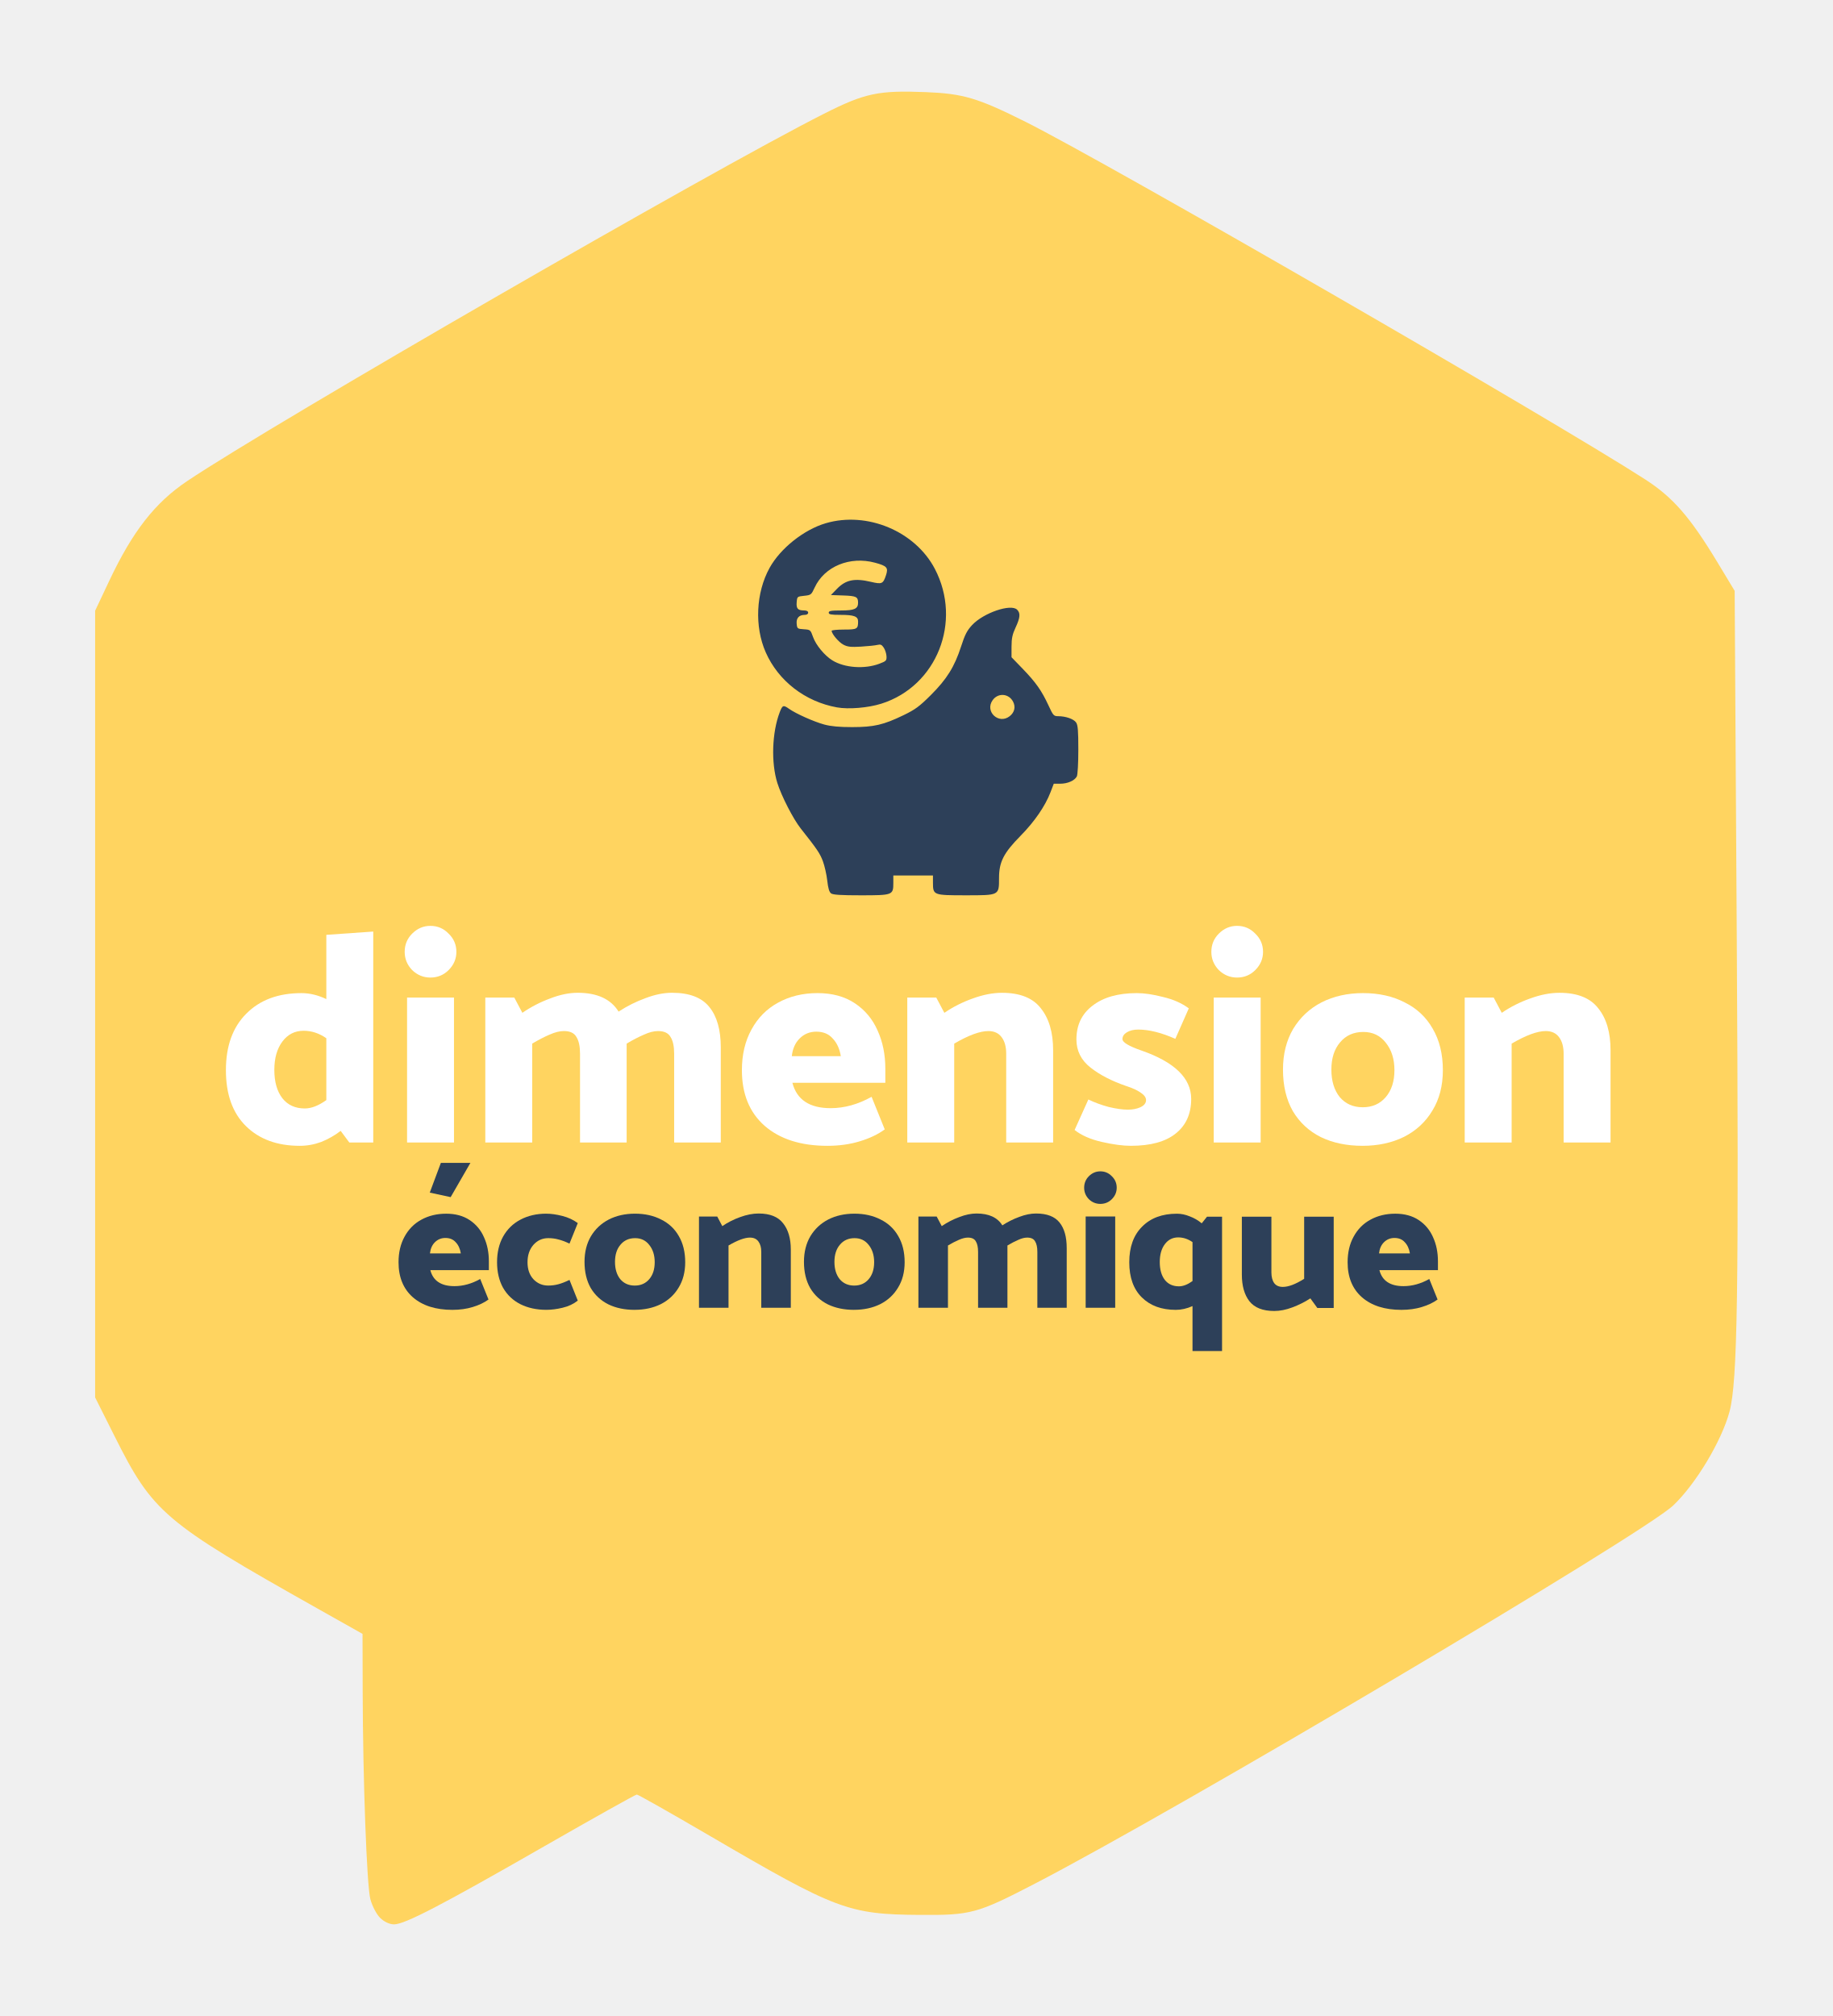
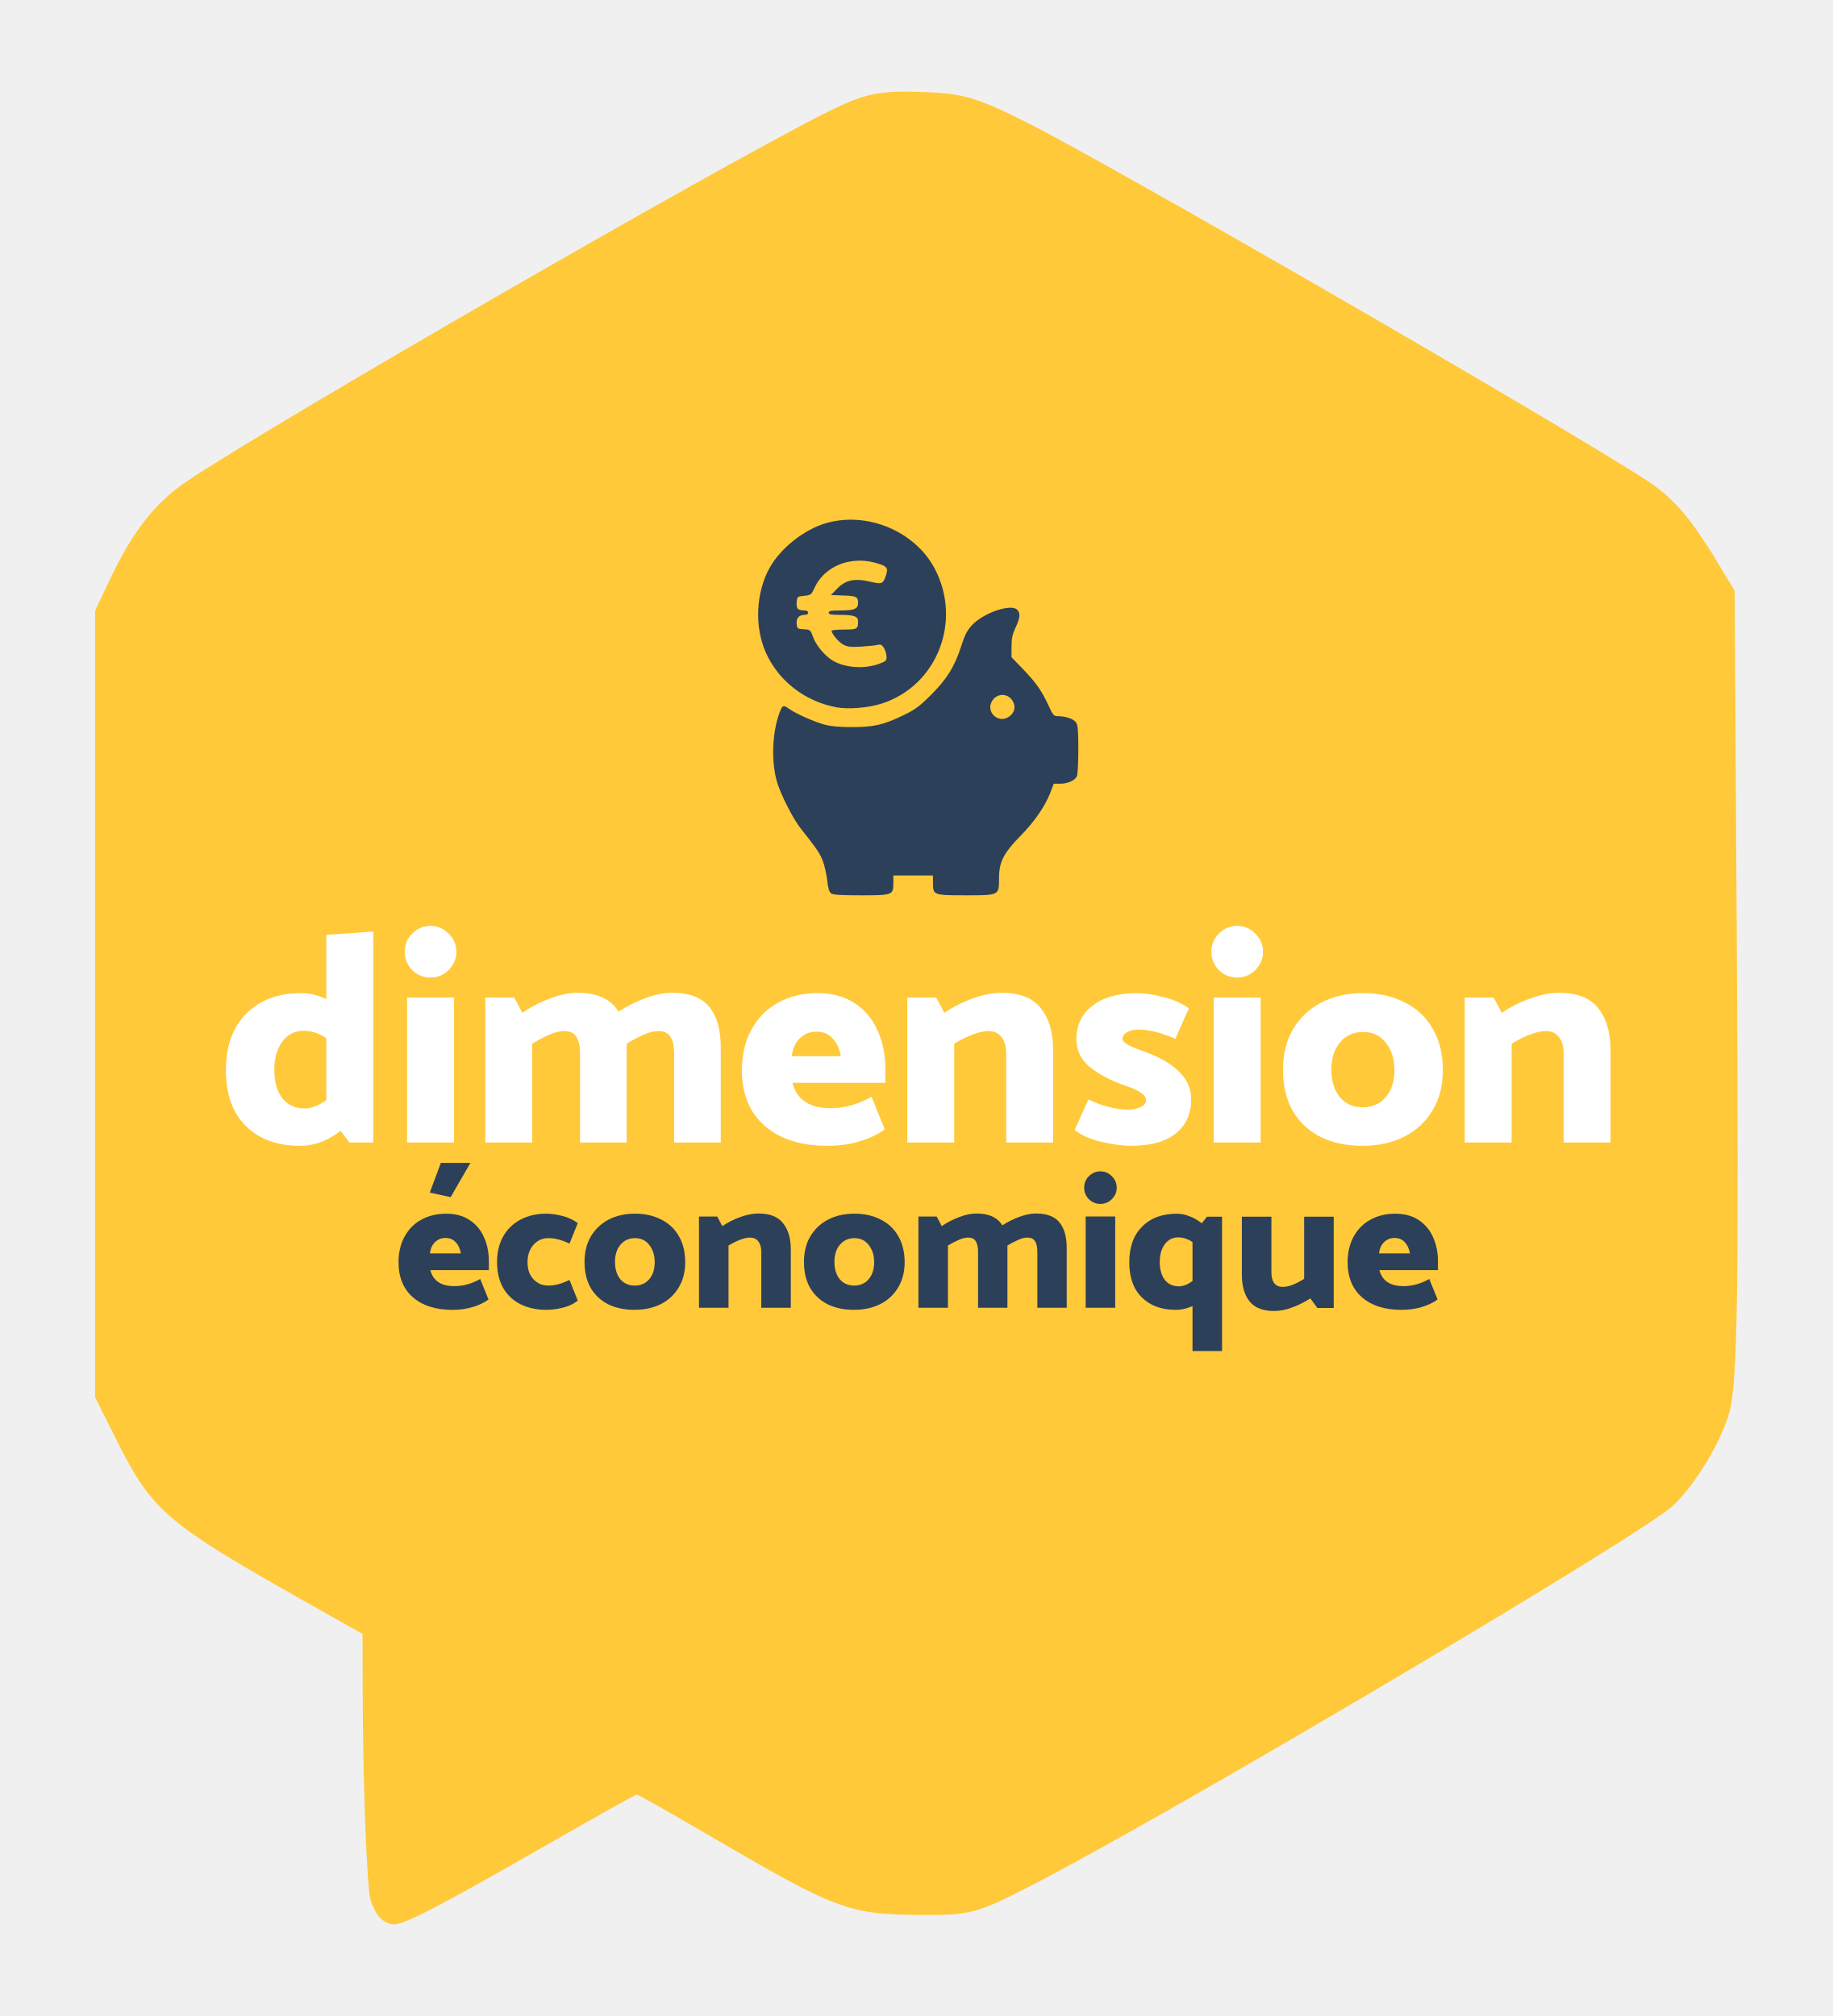
<svg xmlns="http://www.w3.org/2000/svg" width="200" height="220" viewBox="0 0 200 220" id="svg4328" version="1.1">
  <defs id="defs4330" />
  <g id="layer1" transform="translate(0,-832.3622)">
-     <g id="g4190">
-       <path id="path4311-0-7-8" d="m 41.473,1041.647 c -0.393,-0.393 -0.871,-1.317 -1.062,-2.054 -0.387,-1.491 -0.809,-12.962 -0.834,-22.642 l -0.016,-6.288 -4.887,-2.752 C 17.853,998.442 16.698,997.459 12.473,989.032 l -2.093,-4.175 0,-42.922 0,-42.922 1.518,-3.218 c 2.573,-5.455 5.006,-8.573 8.54,-10.943 9.379,-6.292 57.233,-33.895 69.49,-40.083 4.454,-2.249 5.921,-2.559 11.113,-2.353 4.072,0.162 5.673,0.639 10.871,3.241 8.957,4.484 57.415,32.447 67.582,38.999 3.075,1.982 4.929,4.11 7.962,9.138 l 1.837,3.045 0.227,37.56 c 0.236,39.047 0.089,48.724 -0.788,52.009 -0.852,3.189 -3.684,7.909 -6.146,10.242 -3.306,3.134 -54.093,33.219 -69.787,41.339 -6.181,3.199 -6.871,3.383 -12.466,3.341 -7.737,-0.059 -9.077,-0.563 -22.802,-8.584 -4.283,-2.503 -7.901,-4.55 -8.04,-4.55 -0.139,0 -4.678,2.538 -10.087,5.64 -11.241,6.448 -15.237,8.525 -16.399,8.525 -0.495,0 -1.098,-0.281 -1.531,-0.715 z" style="fill:#ffd460;fill-opacity:1" />
-       <g id="text5078-6-4-3-7-1" style="font-style:normal;font-weight:normal;font-size:33.827px;line-height:100%;font-family:sans-serif;letter-spacing:0px;word-spacing:0px;display:inline;fill:#2d4059;fill-opacity:1;stroke:none;stroke-width:1px;stroke-linecap:butt;stroke-linejoin:miter;stroke-opacity:1">
-         <path id="path4151" style="font-style:normal;font-variant:normal;font-weight:800;font-stretch:normal;font-size:20.537px;line-height:100%;font-family:Mosk;-inkscape-font-specification:'Mosk Ultra-Bold';fill:#2d4059;fill-opacity:1" d="m 48.685,964.808 q 1.52,0 2.567,0.698 1.047,0.698 1.561,1.869 0.534,1.171 0.534,2.629 l 0,0.965 -6.387,0 q 0.452,1.746 2.629,1.746 1.417,0 2.814,-0.78 l 0.904,2.239 q -0.698,0.513 -1.725,0.821 -1.006,0.308 -2.218,0.308 -2.731,0 -4.313,-1.376 -1.561,-1.376 -1.561,-3.82 0,-1.602 0.657,-2.793 0.657,-1.212 1.828,-1.848 1.191,-0.657 2.711,-0.657 z m -0.082,2.649 q -0.678,0 -1.15,0.472 -0.452,0.452 -0.534,1.212 l 3.368,0 q -0.123,-0.76 -0.554,-1.212 -0.411,-0.472 -1.13,-0.472 z m 2.731,-8.194 -2.156,3.738 -2.28,-0.493 1.212,-3.245 3.224,0 z" />
-         <path id="path4153" style="font-style:normal;font-variant:normal;font-weight:800;font-stretch:normal;font-size:20.537px;line-height:100%;font-family:Mosk;-inkscape-font-specification:'Mosk Ultra-Bold';fill:#2d4059;fill-opacity:1" d="m 59.619,964.808 q 0.78,0 1.746,0.246 0.965,0.246 1.684,0.78 l -0.904,2.239 q -0.698,-0.329 -1.212,-0.452 -0.513,-0.144 -1.109,-0.144 -0.965,0 -1.622,0.739 -0.637,0.739 -0.637,1.889 0,1.15 0.637,1.848 0.657,0.698 1.622,0.698 0.575,0 1.109,-0.144 0.534,-0.144 1.212,-0.472 l 0.904,2.259 q -0.698,0.554 -1.663,0.78 -0.945,0.226 -1.766,0.226 -1.602,0 -2.834,-0.616 -1.212,-0.616 -1.889,-1.787 -0.657,-1.191 -0.657,-2.793 0,-1.602 0.657,-2.793 0.678,-1.212 1.889,-1.848 1.232,-0.657 2.834,-0.657 z" />
-         <path id="path4155" style="font-style:normal;font-variant:normal;font-weight:800;font-stretch:normal;font-size:20.537px;line-height:100%;font-family:Mosk;-inkscape-font-specification:'Mosk Ultra-Bold';fill:#2d4059;fill-opacity:1" d="m 69.248,975.302 q -1.622,0 -2.855,-0.596 -1.232,-0.616 -1.93,-1.787 -0.678,-1.191 -0.678,-2.855 0,-1.602 0.698,-2.793 0.719,-1.191 1.951,-1.828 1.253,-0.637 2.855,-0.637 1.622,0 2.855,0.637 1.253,0.616 1.93,1.807 0.698,1.191 0.698,2.855 0,1.602 -0.719,2.772 -0.698,1.171 -1.951,1.807 -1.253,0.616 -2.855,0.616 z m 2.197,-5.196 q 0,-1.15 -0.596,-1.889 -0.575,-0.739 -1.54,-0.739 -1.006,0 -1.602,0.719 -0.596,0.698 -0.596,1.869 0,1.171 0.575,1.889 0.596,0.698 1.581,0.698 0.986,0 1.581,-0.698 0.596,-0.698 0.596,-1.848 z" />
-         <path id="path4157" style="font-style:normal;font-variant:normal;font-weight:800;font-stretch:normal;font-size:20.537px;line-height:100%;font-family:Mosk;-inkscape-font-specification:'Mosk Ultra-Bold';fill:#2d4059;fill-opacity:1" d="m 81.84,967.416 q -0.863,0 -2.341,0.863 l 0,6.798 -3.224,0 0,-9.96 1.992,0 0.554,1.047 q 0.904,-0.616 1.951,-0.986 1.068,-0.39 2.013,-0.39 1.848,0 2.67,1.068 0.842,1.047 0.842,2.875 l 0,6.346 -3.224,0 0,-6.099 q 0,-0.719 -0.308,-1.13 -0.308,-0.431 -0.924,-0.431 z" />
-         <path id="path4159" style="font-style:normal;font-variant:normal;font-weight:800;font-stretch:normal;font-size:20.537px;line-height:100%;font-family:Mosk;-inkscape-font-specification:'Mosk Ultra-Bold';fill:#2d4059;fill-opacity:1" d="m 93.194,975.302 q -1.622,0 -2.855,-0.596 -1.232,-0.616 -1.93,-1.787 -0.678,-1.191 -0.678,-2.855 0,-1.602 0.698,-2.793 0.719,-1.191 1.951,-1.828 1.253,-0.637 2.855,-0.637 1.622,0 2.855,0.637 1.253,0.616 1.93,1.807 0.698,1.191 0.698,2.855 0,1.602 -0.719,2.772 -0.698,1.171 -1.951,1.807 -1.253,0.616 -2.855,0.616 z m 2.197,-5.196 q 0,-1.15 -0.596,-1.889 -0.575,-0.739 -1.54,-0.739 -1.006,0 -1.602,0.719 -0.596,0.698 -0.596,1.869 0,1.171 0.575,1.889 0.596,0.698 1.581,0.698 0.986,0 1.581,-0.698 0.596,-0.698 0.596,-1.848 z" />
-         <path id="path4161" style="font-style:normal;font-variant:normal;font-weight:800;font-stretch:normal;font-size:20.537px;line-height:100%;font-family:Mosk;-inkscape-font-specification:'Mosk Ultra-Bold';fill:#2d4059;fill-opacity:1" d="m 116.404,968.546 0,6.531 -3.204,0 0,-6.099 q 0,-0.76 -0.246,-1.15 -0.226,-0.411 -0.863,-0.411 -0.431,0 -0.965,0.246 -0.534,0.226 -1.191,0.616 l 0,0.267 0,6.531 -3.204,0 0,-6.099 q 0,-0.76 -0.246,-1.15 -0.226,-0.411 -0.863,-0.411 -0.431,0 -0.986,0.246 -0.534,0.226 -1.191,0.616 l 0,6.798 -3.224,0 0,-9.96 1.992,0 0.554,1.047 q 0.904,-0.616 1.91,-0.986 1.006,-0.39 1.889,-0.39 2.013,0 2.814,1.294 0.883,-0.575 1.848,-0.924 0.965,-0.37 1.828,-0.37 1.787,0 2.567,0.986 0.78,0.965 0.78,2.772 z" />
-         <path id="path4163" style="font-style:normal;font-variant:normal;font-weight:800;font-stretch:normal;font-size:20.537px;line-height:100%;font-family:Mosk;-inkscape-font-specification:'Mosk Ultra-Bold';fill:#2d4059;fill-opacity:1" d="m 121.86,961.974 q 0,0.719 -0.534,1.253 -0.513,0.513 -1.253,0.513 -0.719,0 -1.253,-0.513 -0.513,-0.534 -0.513,-1.253 0,-0.739 0.513,-1.253 0.534,-0.534 1.253,-0.534 0.739,0 1.253,0.534 0.534,0.513 0.534,1.253 z m -0.164,3.142 0,9.96 -3.224,0 0,-9.96 3.224,0 z" />
-         <path id="path4165" style="font-style:normal;font-variant:normal;font-weight:800;font-stretch:normal;font-size:20.537px;line-height:100%;font-family:Mosk;-inkscape-font-specification:'Mosk Ultra-Bold';fill:#2d4059;fill-opacity:1" d="m 133.355,979.8 -3.224,0 0,-4.908 q -0.924,0.411 -1.828,0.411 -2.321,0 -3.697,-1.355 -1.376,-1.355 -1.376,-3.84 0,-2.485 1.397,-3.881 1.397,-1.417 3.799,-1.417 0.698,0 1.397,0.288 0.719,0.267 1.314,0.76 l 0.575,-0.719 1.643,0 0,14.663 z m -3.224,-7.64 0,-4.251 q -0.739,-0.513 -1.561,-0.513 -0.904,0 -1.458,0.739 -0.554,0.739 -0.554,1.951 0,1.232 0.554,1.951 0.554,0.698 1.54,0.698 0.678,0 1.479,-0.575 z" />
-         <path id="path4167" style="font-style:normal;font-variant:normal;font-weight:800;font-stretch:normal;font-size:20.537px;line-height:100%;font-family:Mosk;-inkscape-font-specification:'Mosk Ultra-Bold';fill:#2d4059;fill-opacity:1" d="m 139.994,972.797 q 0.924,0 2.321,-0.883 l 0,-6.777 3.224,0 0,9.96 -1.787,0 -0.76,-1.047 q -0.924,0.596 -1.972,0.986 -1.027,0.39 -1.972,0.39 -1.869,0 -2.711,-1.068 -0.821,-1.068 -0.821,-2.896 l 0,-6.325 3.224,0 0,6.079 q 0,0.739 0.308,1.171 0.308,0.411 0.945,0.411 z" />
-         <path id="path4169" style="font-style:normal;font-variant:normal;font-weight:800;font-stretch:normal;font-size:20.537px;line-height:100%;font-family:Mosk;-inkscape-font-specification:'Mosk Ultra-Bold';fill:#2d4059;fill-opacity:1" d="m 152.252,964.808 q 1.52,0 2.567,0.698 1.047,0.698 1.561,1.869 0.534,1.171 0.534,2.629 l 0,0.965 -6.387,0 q 0.452,1.746 2.629,1.746 1.417,0 2.814,-0.78 l 0.904,2.239 q -0.698,0.513 -1.725,0.821 -1.006,0.308 -2.218,0.308 -2.731,0 -4.313,-1.376 -1.561,-1.376 -1.561,-3.82 0,-1.602 0.657,-2.793 0.657,-1.212 1.828,-1.848 1.191,-0.657 2.711,-0.657 z m -0.082,2.649 q -0.678,0 -1.15,0.472 -0.452,0.452 -0.534,1.212 l 3.368,0 q -0.123,-0.76 -0.554,-1.212 -0.411,-0.472 -1.13,-0.472 z" />
-       </g>
-       <g id="text5078-6-9-2-7-7-2-4" style="font-style:normal;font-weight:normal;font-size:53.715px;line-height:100%;font-family:sans-serif;letter-spacing:0px;word-spacing:0px;display:inline;fill:#ffffff;fill-opacity:1;stroke:none;stroke-width:1px;stroke-linecap:butt;stroke-linejoin:miter;stroke-opacity:1">
-         <path id="path4172" style="font-style:normal;font-variant:normal;font-weight:800;font-stretch:normal;font-size:32.611px;line-height:100%;font-family:Mosk;-inkscape-font-specification:'Mosk Ultra-Bold';fill:#ffffff;fill-opacity:1" d="m 40.73,957.043 -2.609,0 -0.946,-1.272 q -0.978,0.75 -2.12,1.207 -1.141,0.424 -2.348,0.424 -3.685,0 -5.87,-2.152 -2.185,-2.152 -2.185,-6.098 0,-3.946 2.218,-6.164 2.218,-2.25 6.033,-2.25 1.337,0 2.707,0.652 l 0,-7.011 5.12,-0.359 0,23.024 z m -7.468,-3.718 q 1.076,0 2.348,-0.913 l 0,-6.751 q -1.174,-0.815 -2.478,-0.815 -1.435,0 -2.315,1.174 -0.881,1.174 -0.881,3.098 0,1.957 0.881,3.098 0.881,1.109 2.446,1.109 z" />
-         <path id="path4174" style="font-style:normal;font-variant:normal;font-weight:800;font-stretch:normal;font-size:32.611px;line-height:100%;font-family:Mosk;-inkscape-font-specification:'Mosk Ultra-Bold';fill:#ffffff;fill-opacity:1" d="m 49.802,936.236 q 0,1.141 -0.848,1.989 -0.815,0.815 -1.989,0.815 -1.141,0 -1.989,-0.815 -0.815,-0.848 -0.815,-1.989 0,-1.174 0.815,-1.989 0.848,-0.848 1.989,-0.848 1.174,0 1.989,0.848 0.848,0.815 0.848,1.989 z m -0.261,4.99 0,15.817 -5.12,0 0,-15.817 5.12,0 z" />
-         <path id="path4176" style="font-style:normal;font-variant:normal;font-weight:800;font-stretch:normal;font-size:32.611px;line-height:100%;font-family:Mosk;-inkscape-font-specification:'Mosk Ultra-Bold';fill:#ffffff;fill-opacity:1" d="m 78.654,946.672 0,10.37 -5.087,0 0,-9.686 q 0,-1.207 -0.391,-1.826 -0.359,-0.652 -1.37,-0.652 -0.685,0 -1.533,0.391 -0.848,0.359 -1.891,0.978 l 0,0.424 0,10.37 -5.087,0 0,-9.686 q 0,-1.207 -0.391,-1.826 -0.359,-0.652 -1.37,-0.652 -0.685,0 -1.565,0.391 -0.848,0.359 -1.891,0.978 l 0,10.794 -5.12,0 0,-15.817 3.163,0 0.881,1.663 q 1.435,-0.978 3.033,-1.565 1.598,-0.62 3,-0.62 3.196,0 4.468,2.055 1.402,-0.913 2.935,-1.468 1.533,-0.587 2.902,-0.587 2.837,0 4.076,1.565 1.239,1.533 1.239,4.403 z" />
-         <path id="path4178" style="font-style:normal;font-variant:normal;font-weight:800;font-stretch:normal;font-size:32.611px;line-height:100%;font-family:Mosk;-inkscape-font-specification:'Mosk Ultra-Bold';fill:#ffffff;fill-opacity:1" d="m 89.209,940.737 q 2.413,0 4.076,1.109 1.663,1.109 2.478,2.968 0.848,1.859 0.848,4.174 l 0,1.533 -10.142,0 q 0.717,2.772 4.174,2.772 2.25,0 4.468,-1.239 l 1.435,3.555 q -1.109,0.815 -2.739,1.304 -1.598,0.489 -3.522,0.489 -4.337,0 -6.848,-2.185 -2.478,-2.185 -2.478,-6.066 0,-2.544 1.044,-4.435 1.044,-1.924 2.902,-2.935 1.891,-1.044 4.305,-1.044 z m -0.13,4.207 q -1.076,0 -1.826,0.75 -0.717,0.717 -0.848,1.924 l 5.348,0 q -0.196,-1.207 -0.881,-1.924 -0.652,-0.75 -1.794,-0.75 z" />
-         <path id="path4180" style="font-style:normal;font-variant:normal;font-weight:800;font-stretch:normal;font-size:32.611px;line-height:100%;font-family:Mosk;-inkscape-font-specification:'Mosk Ultra-Bold';fill:#ffffff;fill-opacity:1" d="m 107.845,944.879 q -1.37,0 -3.718,1.37 l 0,10.794 -5.12,0 0,-15.817 3.163,0 0.881,1.663 q 1.435,-0.978 3.098,-1.565 1.696,-0.62 3.196,-0.62 2.935,0 4.239,1.696 1.337,1.663 1.337,4.566 l 0,10.077 -5.12,0 0,-9.686 q 0,-1.141 -0.489,-1.794 -0.489,-0.685 -1.468,-0.685 z" />
-         <path id="path4182" style="font-style:normal;font-variant:normal;font-weight:800;font-stretch:normal;font-size:32.611px;line-height:100%;font-family:Mosk;-inkscape-font-specification:'Mosk Ultra-Bold';fill:#ffffff;fill-opacity:1" d="m 123.397,957.401 q -1.304,0 -3.163,-0.424 -1.859,-0.424 -2.968,-1.304 l 1.5,-3.326 q 1.011,0.489 2.218,0.815 1.239,0.294 2.087,0.294 0.783,0 1.37,-0.261 0.62,-0.294 0.62,-0.783 0,-0.424 -0.587,-0.815 -0.554,-0.391 -1.565,-0.717 -2.381,-0.815 -3.913,-2.022 -1.533,-1.207 -1.533,-3.065 0,-2.348 1.761,-3.685 1.761,-1.37 4.827,-1.37 1.239,0 2.87,0.424 1.663,0.391 2.805,1.239 l -1.468,3.326 q -2.283,-1.011 -4.044,-1.011 -0.75,0 -1.239,0.293 -0.489,0.293 -0.489,0.75 0,0.522 2.055,1.239 5.446,1.891 5.446,5.283 0,2.446 -1.696,3.783 -1.663,1.337 -4.892,1.337 z" />
-         <path id="path4184" style="font-style:normal;font-variant:normal;font-weight:800;font-stretch:normal;font-size:32.611px;line-height:100%;font-family:Mosk;-inkscape-font-specification:'Mosk Ultra-Bold';fill:#ffffff;fill-opacity:1" d="m 137.828,936.236 q 0,1.141 -0.848,1.989 -0.815,0.815 -1.989,0.815 -1.141,0 -1.989,-0.815 -0.815,-0.848 -0.815,-1.989 0,-1.174 0.815,-1.989 0.848,-0.848 1.989,-0.848 1.174,0 1.989,0.848 0.848,0.815 0.848,1.989 z m -0.261,4.99 0,15.817 -5.12,0 0,-15.817 5.12,0 z" />
-         <path id="path4186" style="font-style:normal;font-variant:normal;font-weight:800;font-stretch:normal;font-size:32.611px;line-height:100%;font-family:Mosk;-inkscape-font-specification:'Mosk Ultra-Bold';fill:#ffffff;fill-opacity:1" d="m 148.678,957.401 q -2.576,0 -4.533,-0.946 -1.957,-0.978 -3.065,-2.837 -1.076,-1.891 -1.076,-4.533 0,-2.544 1.109,-4.435 1.141,-1.891 3.098,-2.902 1.989,-1.011 4.533,-1.011 2.576,0 4.533,1.011 1.989,0.978 3.065,2.87 1.109,1.891 1.109,4.533 0,2.544 -1.141,4.403 -1.109,1.859 -3.098,2.87 -1.989,0.978 -4.533,0.978 z m 3.489,-8.251 q 0,-1.826 -0.946,-3 -0.913,-1.174 -2.446,-1.174 -1.598,0 -2.544,1.141 -0.946,1.109 -0.946,2.968 0,1.859 0.913,3 0.946,1.109 2.511,1.109 1.565,0 2.511,-1.109 0.946,-1.109 0.946,-2.935 z" />
-         <path id="path4188" style="font-style:normal;font-variant:normal;font-weight:800;font-stretch:normal;font-size:32.611px;line-height:100%;font-family:Mosk;-inkscape-font-specification:'Mosk Ultra-Bold';fill:#ffffff;fill-opacity:1" d="m 168.673,944.879 q -1.37,0 -3.718,1.37 l 0,10.794 -5.12,0 0,-15.817 3.163,0 0.881,1.663 q 1.435,-0.978 3.098,-1.565 1.696,-0.62 3.196,-0.62 2.935,0 4.239,1.696 1.337,1.663 1.337,4.566 l 0,10.077 -5.12,0 0,-9.686 q 0,-1.141 -0.489,-1.794 -0.489,-0.685 -1.468,-0.685 z" />
-       </g>
-       <path id="path5215" d="m 90.691,929.855 c -0.203,-0.148 -0.324,-0.554 -0.419,-1.404 -0.074,-0.657 -0.289,-1.609 -0.478,-2.114 -0.317,-0.847 -0.642,-1.327 -2.415,-3.564 -0.816,-1.03 -2.101,-3.53 -2.552,-4.967 -0.695,-2.213 -0.585,-5.511 0.258,-7.717 0.301,-0.787 0.394,-0.821 1.025,-0.372 0.738,0.525 2.725,1.411 3.843,1.713 0.735,0.198 1.631,0.28 3.044,0.279 2.377,-0.003 3.401,-0.24 5.594,-1.298 1.28,-0.618 1.732,-0.95 2.98,-2.193 1.75,-1.743 2.588,-3.089 3.307,-5.311 0.419,-1.296 0.65,-1.743 1.207,-2.339 1.244,-1.33 4.231,-2.349 4.906,-1.673 0.38,0.38 0.338,0.865 -0.168,1.95 -0.349,0.748 -0.439,1.176 -0.441,2.09 l -0.001,1.149 1.213,1.254 c 1.44,1.49 2.074,2.388 2.814,3.99 0.517,1.119 0.58,1.19 1.065,1.19 0.824,0.001 1.688,0.303 1.953,0.682 0.196,0.279 0.245,0.878 0.245,2.968 0,1.49 -0.071,2.751 -0.165,2.927 -0.245,0.457 -1.009,0.792 -1.808,0.792 l -0.707,0 -0.352,0.921 c -0.577,1.511 -1.75,3.22 -3.267,4.759 -1.858,1.885 -2.353,2.857 -2.354,4.614 -1.6e-4,1.908 0.049,1.883 -3.66,1.883 -3.502,0 -3.549,-0.018 -3.55,-1.374 l -4.9e-4,-0.788 -2.162,0 -2.162,0 0,0.816 c 1.4e-5,1.321 -0.067,1.347 -3.547,1.347 -2.178,0 -3.036,-0.055 -3.246,-0.208 z m 19.49,-19.336 c 0.529,-0.416 0.668,-1.009 0.371,-1.584 -0.471,-0.91 -1.652,-0.993 -2.238,-0.156 -0.869,1.241 0.674,2.678 1.867,1.739 z m -18.854,-0.963 c -3.469,-0.627 -6.39,-2.886 -7.769,-6.009 -1.241,-2.81 -1.072,-6.508 0.422,-9.213 1.177,-2.131 3.744,-4.172 6.128,-4.873 4.511,-1.326 9.762,0.872 11.909,4.985 3.004,5.756 0.209,12.795 -5.839,14.706 -1.443,0.456 -3.58,0.634 -4.851,0.404 z m 4.634,-4.764 c 0.743,-0.28 0.799,-0.339 0.777,-0.817 -0.014,-0.283 -0.146,-0.701 -0.295,-0.928 -0.219,-0.334 -0.352,-0.393 -0.697,-0.307 -0.235,0.058 -1.039,0.142 -1.788,0.186 -1.111,0.065 -1.464,0.027 -1.919,-0.21 -0.507,-0.264 -1.285,-1.181 -1.285,-1.515 0,-0.075 0.605,-0.137 1.345,-0.137 1.437,0 1.539,-0.059 1.539,-0.889 0,-0.548 -0.443,-0.714 -1.912,-0.714 -1.042,0 -1.292,-0.047 -1.292,-0.24 0,-0.195 0.257,-0.24 1.35,-0.24 1.458,0 1.856,-0.183 1.852,-0.853 -0.004,-0.639 -0.199,-0.734 -1.605,-0.783 l -1.357,-0.047 0.644,-0.663 c 0.978,-1.007 1.923,-1.202 3.742,-0.773 1.175,0.277 1.311,0.217 1.62,-0.719 0.276,-0.836 0.116,-1.019 -1.199,-1.375 -2.737,-0.741 -5.518,0.406 -6.585,2.717 -0.363,0.787 -0.401,0.817 -1.142,0.894 -0.758,0.079 -0.766,0.086 -0.817,0.705 -0.057,0.695 0.121,0.891 0.812,0.895 0.284,0.001 0.441,0.088 0.441,0.243 0,0.144 -0.148,0.24 -0.37,0.24 -0.625,0 -0.943,0.349 -0.884,0.968 0.051,0.534 0.078,0.555 0.779,0.601 0.716,0.047 0.73,0.059 1.014,0.859 0.308,0.868 1.258,2.015 2.097,2.534 1.33,0.822 3.515,0.979 5.135,0.369 z" style="fill:#2d4059;fill-opacity:1" />
+     <path style="fill:#ffc939;fill-opacity:1" d="m 41.473,1041.647 c -0.393,-0.393 -0.871,-1.317 -1.062,-2.054 -0.387,-1.491 -0.809,-12.962 -0.834,-22.642 l -0.016,-6.288 -4.887,-2.752 C 17.853,998.442 16.698,997.459 12.473,989.032 l -2.093,-4.175 0,-42.922 0,-42.922 1.518,-3.218 c 2.573,-5.455 5.006,-8.573 8.54,-10.943 9.379,-6.292 57.233,-33.895 69.49,-40.083 4.454,-2.249 5.921,-2.559 11.113,-2.353 4.072,0.162 5.673,0.639 10.871,3.241 8.957,4.484 57.415,32.447 67.582,38.999 3.075,1.982 4.929,4.11 7.962,9.138 l 1.837,3.045 0.227,37.56 c 0.236,39.047 0.089,48.724 -0.788,52.009 -0.852,3.189 -3.684,7.909 -6.146,10.242 -3.306,3.134 -54.093,33.219 -69.787,41.339 -6.181,3.199 -6.871,3.383 -12.466,3.341 -7.737,-0.059 -9.077,-0.563 -22.802,-8.584 -4.283,-2.503 -7.901,-4.55 -8.04,-4.55 -0.139,0 -4.678,2.538 -10.087,5.64 -11.241,6.448 -15.237,8.525 -16.399,8.525 -0.495,0 -1.098,-0.281 -1.531,-0.715 z" id="path4311-0-7-8" />
+     <g style="font-style:normal;font-weight:normal;font-size:33.827px;line-height:100%;font-family:sans-serif;letter-spacing:0px;word-spacing:0px;display:inline;fill:#2d4059;fill-opacity:1;stroke:none;stroke-width:1px;stroke-linecap:butt;stroke-linejoin:miter;stroke-opacity:1" id="text5078-6-4-3-7-1">
+       <path d="m 48.685,964.808 q 1.52,0 2.567,0.698 1.047,0.698 1.561,1.869 0.534,1.171 0.534,2.629 l 0,0.965 -6.387,0 q 0.452,1.746 2.629,1.746 1.417,0 2.814,-0.78 l 0.904,2.239 q -0.698,0.513 -1.725,0.821 -1.006,0.308 -2.218,0.308 -2.731,0 -4.313,-1.376 -1.561,-1.376 -1.561,-3.82 0,-1.602 0.657,-2.793 0.657,-1.212 1.828,-1.848 1.191,-0.657 2.711,-0.657 z m -0.082,2.649 q -0.678,0 -1.15,0.472 -0.452,0.452 -0.534,1.212 l 3.368,0 q -0.123,-0.76 -0.554,-1.212 -0.411,-0.472 -1.13,-0.472 z m 2.731,-8.194 -2.156,3.738 -2.28,-0.493 1.212,-3.245 3.224,0 z" style="font-style:normal;font-variant:normal;font-weight:800;font-stretch:normal;font-size:20.537px;line-height:100%;font-family:Mosk;-inkscape-font-specification:'Mosk Ultra-Bold';fill:#2d4059;fill-opacity:1" id="path4151" />
+       <path d="m 59.619,964.808 q 0.78,0 1.746,0.246 0.965,0.246 1.684,0.78 l -0.904,2.239 q -0.698,-0.329 -1.212,-0.452 -0.513,-0.144 -1.109,-0.144 -0.965,0 -1.622,0.739 -0.637,0.739 -0.637,1.889 0,1.15 0.637,1.848 0.657,0.698 1.622,0.698 0.575,0 1.109,-0.144 0.534,-0.144 1.212,-0.472 l 0.904,2.259 q -0.698,0.554 -1.663,0.78 -0.945,0.226 -1.766,0.226 -1.602,0 -2.834,-0.616 -1.212,-0.616 -1.889,-1.787 -0.657,-1.191 -0.657,-2.793 0,-1.602 0.657,-2.793 0.678,-1.212 1.889,-1.848 1.232,-0.657 2.834,-0.657 z" style="font-style:normal;font-variant:normal;font-weight:800;font-stretch:normal;font-size:20.537px;line-height:100%;font-family:Mosk;-inkscape-font-specification:'Mosk Ultra-Bold';fill:#2d4059;fill-opacity:1" id="path4153" />
+       <path d="m 69.248,975.302 q -1.622,0 -2.855,-0.596 -1.232,-0.616 -1.93,-1.787 -0.678,-1.191 -0.678,-2.855 0,-1.602 0.698,-2.793 0.719,-1.191 1.951,-1.828 1.253,-0.637 2.855,-0.637 1.622,0 2.855,0.637 1.253,0.616 1.93,1.807 0.698,1.191 0.698,2.855 0,1.602 -0.719,2.772 -0.698,1.171 -1.951,1.807 -1.253,0.616 -2.855,0.616 z m 2.197,-5.196 q 0,-1.15 -0.596,-1.889 -0.575,-0.739 -1.54,-0.739 -1.006,0 -1.602,0.719 -0.596,0.698 -0.596,1.869 0,1.171 0.575,1.889 0.596,0.698 1.581,0.698 0.986,0 1.581,-0.698 0.596,-0.698 0.596,-1.848 z" style="font-style:normal;font-variant:normal;font-weight:800;font-stretch:normal;font-size:20.537px;line-height:100%;font-family:Mosk;-inkscape-font-specification:'Mosk Ultra-Bold';fill:#2d4059;fill-opacity:1" id="path4155" />
+       <path d="m 81.84,967.416 q -0.863,0 -2.341,0.863 l 0,6.798 -3.224,0 0,-9.96 1.992,0 0.554,1.047 q 0.904,-0.616 1.951,-0.986 1.068,-0.39 2.013,-0.39 1.848,0 2.67,1.068 0.842,1.047 0.842,2.875 l 0,6.346 -3.224,0 0,-6.099 q 0,-0.719 -0.308,-1.13 -0.308,-0.431 -0.924,-0.431 z" style="font-style:normal;font-variant:normal;font-weight:800;font-stretch:normal;font-size:20.537px;line-height:100%;font-family:Mosk;-inkscape-font-specification:'Mosk Ultra-Bold';fill:#2d4059;fill-opacity:1" id="path4157" />
+       <path d="m 93.194,975.302 q -1.622,0 -2.855,-0.596 -1.232,-0.616 -1.93,-1.787 -0.678,-1.191 -0.678,-2.855 0,-1.602 0.698,-2.793 0.719,-1.191 1.951,-1.828 1.253,-0.637 2.855,-0.637 1.622,0 2.855,0.637 1.253,0.616 1.93,1.807 0.698,1.191 0.698,2.855 0,1.602 -0.719,2.772 -0.698,1.171 -1.951,1.807 -1.253,0.616 -2.855,0.616 z m 2.197,-5.196 q 0,-1.15 -0.596,-1.889 -0.575,-0.739 -1.54,-0.739 -1.006,0 -1.602,0.719 -0.596,0.698 -0.596,1.869 0,1.171 0.575,1.889 0.596,0.698 1.581,0.698 0.986,0 1.581,-0.698 0.596,-0.698 0.596,-1.848 z" style="font-style:normal;font-variant:normal;font-weight:800;font-stretch:normal;font-size:20.537px;line-height:100%;font-family:Mosk;-inkscape-font-specification:'Mosk Ultra-Bold';fill:#2d4059;fill-opacity:1" id="path4159" />
+       <path d="m 116.404,968.546 0,6.531 -3.204,0 0,-6.099 q 0,-0.76 -0.246,-1.15 -0.226,-0.411 -0.863,-0.411 -0.431,0 -0.965,0.246 -0.534,0.226 -1.191,0.616 l 0,0.267 0,6.531 -3.204,0 0,-6.099 q 0,-0.76 -0.246,-1.15 -0.226,-0.411 -0.863,-0.411 -0.431,0 -0.986,0.246 -0.534,0.226 -1.191,0.616 l 0,6.798 -3.224,0 0,-9.96 1.992,0 0.554,1.047 q 0.904,-0.616 1.91,-0.986 1.006,-0.39 1.889,-0.39 2.013,0 2.814,1.294 0.883,-0.575 1.848,-0.924 0.965,-0.37 1.828,-0.37 1.787,0 2.567,0.986 0.78,0.965 0.78,2.772 z" style="font-style:normal;font-variant:normal;font-weight:800;font-stretch:normal;font-size:20.537px;line-height:100%;font-family:Mosk;-inkscape-font-specification:'Mosk Ultra-Bold';fill:#2d4059;fill-opacity:1" id="path4161" />
+       <path d="m 121.86,961.974 q 0,0.719 -0.534,1.253 -0.513,0.513 -1.253,0.513 -0.719,0 -1.253,-0.513 -0.513,-0.534 -0.513,-1.253 0,-0.739 0.513,-1.253 0.534,-0.534 1.253,-0.534 0.739,0 1.253,0.534 0.534,0.513 0.534,1.253 z m -0.164,3.142 0,9.96 -3.224,0 0,-9.96 3.224,0 z" style="font-style:normal;font-variant:normal;font-weight:800;font-stretch:normal;font-size:20.537px;line-height:100%;font-family:Mosk;-inkscape-font-specification:'Mosk Ultra-Bold';fill:#2d4059;fill-opacity:1" id="path4163" />
+       <path d="m 133.355,979.8 -3.224,0 0,-4.908 q -0.924,0.411 -1.828,0.411 -2.321,0 -3.697,-1.355 -1.376,-1.355 -1.376,-3.84 0,-2.485 1.397,-3.881 1.397,-1.417 3.799,-1.417 0.698,0 1.397,0.288 0.719,0.267 1.314,0.76 l 0.575,-0.719 1.643,0 0,14.663 z m -3.224,-7.64 0,-4.251 q -0.739,-0.513 -1.561,-0.513 -0.904,0 -1.458,0.739 -0.554,0.739 -0.554,1.951 0,1.232 0.554,1.951 0.554,0.698 1.54,0.698 0.678,0 1.479,-0.575 z" style="font-style:normal;font-variant:normal;font-weight:800;font-stretch:normal;font-size:20.537px;line-height:100%;font-family:Mosk;-inkscape-font-specification:'Mosk Ultra-Bold';fill:#2d4059;fill-opacity:1" id="path4165" />
+       <path d="m 139.994,972.797 q 0.924,0 2.321,-0.883 l 0,-6.777 3.224,0 0,9.96 -1.787,0 -0.76,-1.047 q -0.924,0.596 -1.972,0.986 -1.027,0.39 -1.972,0.39 -1.869,0 -2.711,-1.068 -0.821,-1.068 -0.821,-2.896 l 0,-6.325 3.224,0 0,6.079 q 0,0.739 0.308,1.171 0.308,0.411 0.945,0.411 z" style="font-style:normal;font-variant:normal;font-weight:800;font-stretch:normal;font-size:20.537px;line-height:100%;font-family:Mosk;-inkscape-font-specification:'Mosk Ultra-Bold';fill:#2d4059;fill-opacity:1" id="path4167" />
+       <path d="m 152.252,964.808 q 1.52,0 2.567,0.698 1.047,0.698 1.561,1.869 0.534,1.171 0.534,2.629 l 0,0.965 -6.387,0 q 0.452,1.746 2.629,1.746 1.417,0 2.814,-0.78 l 0.904,2.239 q -0.698,0.513 -1.725,0.821 -1.006,0.308 -2.218,0.308 -2.731,0 -4.313,-1.376 -1.561,-1.376 -1.561,-3.82 0,-1.602 0.657,-2.793 0.657,-1.212 1.828,-1.848 1.191,-0.657 2.711,-0.657 z m -0.082,2.649 q -0.678,0 -1.15,0.472 -0.452,0.452 -0.534,1.212 l 3.368,0 q -0.123,-0.76 -0.554,-1.212 -0.411,-0.472 -1.13,-0.472 z" style="font-style:normal;font-variant:normal;font-weight:800;font-stretch:normal;font-size:20.537px;line-height:100%;font-family:Mosk;-inkscape-font-specification:'Mosk Ultra-Bold';fill:#2d4059;fill-opacity:1" id="path4169" />
    </g>
+     <g style="font-style:normal;font-weight:normal;font-size:53.715px;line-height:100%;font-family:sans-serif;letter-spacing:0px;word-spacing:0px;display:inline;fill:#ffffff;fill-opacity:1;stroke:none;stroke-width:1px;stroke-linecap:butt;stroke-linejoin:miter;stroke-opacity:1" id="text5078-6-9-2-7-7-2-4">
+       <path d="m 40.73,957.043 -2.609,0 -0.946,-1.272 q -0.978,0.75 -2.12,1.207 -1.141,0.424 -2.348,0.424 -3.685,0 -5.87,-2.152 -2.185,-2.152 -2.185,-6.098 0,-3.946 2.218,-6.164 2.218,-2.25 6.033,-2.25 1.337,0 2.707,0.652 l 0,-7.011 5.12,-0.359 0,23.024 z m -7.468,-3.718 q 1.076,0 2.348,-0.913 l 0,-6.751 q -1.174,-0.815 -2.478,-0.815 -1.435,0 -2.315,1.174 -0.881,1.174 -0.881,3.098 0,1.957 0.881,3.098 0.881,1.109 2.446,1.109 z" style="font-style:normal;font-variant:normal;font-weight:800;font-stretch:normal;font-size:32.611px;line-height:100%;font-family:Mosk;-inkscape-font-specification:'Mosk Ultra-Bold';fill:#ffffff;fill-opacity:1" id="path4172" />
+       <path d="m 49.802,936.236 q 0,1.141 -0.848,1.989 -0.815,0.815 -1.989,0.815 -1.141,0 -1.989,-0.815 -0.815,-0.848 -0.815,-1.989 0,-1.174 0.815,-1.989 0.848,-0.848 1.989,-0.848 1.174,0 1.989,0.848 0.848,0.815 0.848,1.989 z m -0.261,4.99 0,15.817 -5.12,0 0,-15.817 5.12,0 z" style="font-style:normal;font-variant:normal;font-weight:800;font-stretch:normal;font-size:32.611px;line-height:100%;font-family:Mosk;-inkscape-font-specification:'Mosk Ultra-Bold';fill:#ffffff;fill-opacity:1" id="path4174" />
+       <path d="m 78.654,946.672 0,10.37 -5.087,0 0,-9.686 q 0,-1.207 -0.391,-1.826 -0.359,-0.652 -1.37,-0.652 -0.685,0 -1.533,0.391 -0.848,0.359 -1.891,0.978 l 0,0.424 0,10.37 -5.087,0 0,-9.686 q 0,-1.207 -0.391,-1.826 -0.359,-0.652 -1.37,-0.652 -0.685,0 -1.565,0.391 -0.848,0.359 -1.891,0.978 l 0,10.794 -5.12,0 0,-15.817 3.163,0 0.881,1.663 q 1.435,-0.978 3.033,-1.565 1.598,-0.62 3,-0.62 3.196,0 4.468,2.055 1.402,-0.913 2.935,-1.468 1.533,-0.587 2.902,-0.587 2.837,0 4.076,1.565 1.239,1.533 1.239,4.403 z" style="font-style:normal;font-variant:normal;font-weight:800;font-stretch:normal;font-size:32.611px;line-height:100%;font-family:Mosk;-inkscape-font-specification:'Mosk Ultra-Bold';fill:#ffffff;fill-opacity:1" id="path4176" />
+       <path d="m 89.209,940.737 q 2.413,0 4.076,1.109 1.663,1.109 2.478,2.968 0.848,1.859 0.848,4.174 l 0,1.533 -10.142,0 q 0.717,2.772 4.174,2.772 2.25,0 4.468,-1.239 l 1.435,3.555 q -1.109,0.815 -2.739,1.304 -1.598,0.489 -3.522,0.489 -4.337,0 -6.848,-2.185 -2.478,-2.185 -2.478,-6.066 0,-2.544 1.044,-4.435 1.044,-1.924 2.902,-2.935 1.891,-1.044 4.305,-1.044 z m -0.13,4.207 q -1.076,0 -1.826,0.75 -0.717,0.717 -0.848,1.924 l 5.348,0 q -0.196,-1.207 -0.881,-1.924 -0.652,-0.75 -1.794,-0.75 z" style="font-style:normal;font-variant:normal;font-weight:800;font-stretch:normal;font-size:32.611px;line-height:100%;font-family:Mosk;-inkscape-font-specification:'Mosk Ultra-Bold';fill:#ffffff;fill-opacity:1" id="path4178" />
+       <path d="m 107.845,944.879 q -1.37,0 -3.718,1.37 l 0,10.794 -5.12,0 0,-15.817 3.163,0 0.881,1.663 q 1.435,-0.978 3.098,-1.565 1.696,-0.62 3.196,-0.62 2.935,0 4.239,1.696 1.337,1.663 1.337,4.566 l 0,10.077 -5.12,0 0,-9.686 q 0,-1.141 -0.489,-1.794 -0.489,-0.685 -1.468,-0.685 z" style="font-style:normal;font-variant:normal;font-weight:800;font-stretch:normal;font-size:32.611px;line-height:100%;font-family:Mosk;-inkscape-font-specification:'Mosk Ultra-Bold';fill:#ffffff;fill-opacity:1" id="path4180" />
+       <path d="m 123.397,957.401 q -1.304,0 -3.163,-0.424 -1.859,-0.424 -2.968,-1.304 l 1.5,-3.326 q 1.011,0.489 2.218,0.815 1.239,0.294 2.087,0.294 0.783,0 1.37,-0.261 0.62,-0.294 0.62,-0.783 0,-0.424 -0.587,-0.815 -0.554,-0.391 -1.565,-0.717 -2.381,-0.815 -3.913,-2.022 -1.533,-1.207 -1.533,-3.065 0,-2.348 1.761,-3.685 1.761,-1.37 4.827,-1.37 1.239,0 2.87,0.424 1.663,0.391 2.805,1.239 l -1.468,3.326 q -2.283,-1.011 -4.044,-1.011 -0.75,0 -1.239,0.293 -0.489,0.293 -0.489,0.75 0,0.522 2.055,1.239 5.446,1.891 5.446,5.283 0,2.446 -1.696,3.783 -1.663,1.337 -4.892,1.337 z" style="font-style:normal;font-variant:normal;font-weight:800;font-stretch:normal;font-size:32.611px;line-height:100%;font-family:Mosk;-inkscape-font-specification:'Mosk Ultra-Bold';fill:#ffffff;fill-opacity:1" id="path4182" />
+       <path d="m 137.828,936.236 q 0,1.141 -0.848,1.989 -0.815,0.815 -1.989,0.815 -1.141,0 -1.989,-0.815 -0.815,-0.848 -0.815,-1.989 0,-1.174 0.815,-1.989 0.848,-0.848 1.989,-0.848 1.174,0 1.989,0.848 0.848,0.815 0.848,1.989 z m -0.261,4.99 0,15.817 -5.12,0 0,-15.817 5.12,0 z" style="font-style:normal;font-variant:normal;font-weight:800;font-stretch:normal;font-size:32.611px;line-height:100%;font-family:Mosk;-inkscape-font-specification:'Mosk Ultra-Bold';fill:#ffffff;fill-opacity:1" id="path4184" />
+       <path d="m 148.678,957.401 q -2.576,0 -4.533,-0.946 -1.957,-0.978 -3.065,-2.837 -1.076,-1.891 -1.076,-4.533 0,-2.544 1.109,-4.435 1.141,-1.891 3.098,-2.902 1.989,-1.011 4.533,-1.011 2.576,0 4.533,1.011 1.989,0.978 3.065,2.87 1.109,1.891 1.109,4.533 0,2.544 -1.141,4.403 -1.109,1.859 -3.098,2.87 -1.989,0.978 -4.533,0.978 z m 3.489,-8.251 q 0,-1.826 -0.946,-3 -0.913,-1.174 -2.446,-1.174 -1.598,0 -2.544,1.141 -0.946,1.109 -0.946,2.968 0,1.859 0.913,3 0.946,1.109 2.511,1.109 1.565,0 2.511,-1.109 0.946,-1.109 0.946,-2.935 z" style="font-style:normal;font-variant:normal;font-weight:800;font-stretch:normal;font-size:32.611px;line-height:100%;font-family:Mosk;-inkscape-font-specification:'Mosk Ultra-Bold';fill:#ffffff;fill-opacity:1" id="path4186" />
+       <path d="m 168.673,944.879 q -1.37,0 -3.718,1.37 l 0,10.794 -5.12,0 0,-15.817 3.163,0 0.881,1.663 q 1.435,-0.978 3.098,-1.565 1.696,-0.62 3.196,-0.62 2.935,0 4.239,1.696 1.337,1.663 1.337,4.566 l 0,10.077 -5.12,0 0,-9.686 q 0,-1.141 -0.489,-1.794 -0.489,-0.685 -1.468,-0.685 z" style="font-style:normal;font-variant:normal;font-weight:800;font-stretch:normal;font-size:32.611px;line-height:100%;font-family:Mosk;-inkscape-font-specification:'Mosk Ultra-Bold';fill:#ffffff;fill-opacity:1" id="path4188" />
+     </g>
+     <path style="fill:#2d4059;fill-opacity:1" d="m 90.691,929.855 c -0.203,-0.148 -0.324,-0.554 -0.419,-1.404 -0.074,-0.657 -0.289,-1.609 -0.478,-2.114 -0.317,-0.847 -0.642,-1.327 -2.415,-3.564 -0.816,-1.03 -2.101,-3.53 -2.552,-4.967 -0.695,-2.213 -0.585,-5.511 0.258,-7.717 0.301,-0.787 0.394,-0.821 1.025,-0.372 0.738,0.525 2.725,1.411 3.843,1.713 0.735,0.198 1.631,0.28 3.044,0.279 2.377,-0.003 3.401,-0.24 5.594,-1.298 1.28,-0.618 1.732,-0.95 2.98,-2.193 1.75,-1.743 2.588,-3.089 3.307,-5.311 0.419,-1.296 0.65,-1.743 1.207,-2.339 1.244,-1.33 4.231,-2.349 4.906,-1.673 0.38,0.38 0.338,0.865 -0.168,1.95 -0.349,0.748 -0.439,1.176 -0.441,2.09 l -0.001,1.149 1.213,1.254 c 1.44,1.49 2.074,2.388 2.814,3.99 0.517,1.119 0.58,1.19 1.065,1.19 0.824,10e-4 1.688,0.303 1.953,0.682 0.196,0.279 0.245,0.878 0.245,2.968 0,1.49 -0.071,2.751 -0.165,2.927 -0.245,0.457 -1.009,0.792 -1.808,0.792 l -0.707,0 -0.352,0.921 c -0.577,1.511 -1.75,3.22 -3.267,4.759 -1.858,1.885 -2.353,2.857 -2.354,4.614 -1.6e-4,1.908 0.049,1.883 -3.66,1.883 -3.502,0 -3.549,-0.018 -3.55,-1.374 l -4.9e-4,-0.788 -2.162,0 -2.162,0 0,0.816 c 1.4e-5,1.321 -0.067,1.347 -3.547,1.347 -2.178,0 -3.036,-0.055 -3.246,-0.208 z m 19.49,-19.336 c 0.529,-0.416 0.668,-1.009 0.371,-1.584 -0.471,-0.91 -1.652,-0.993 -2.238,-0.156 -0.869,1.241 0.674,2.678 1.867,1.739 z m -18.854,-0.963 c -3.469,-0.627 -6.39,-2.886 -7.769,-6.009 -1.241,-2.81 -1.072,-6.508 0.422,-9.213 1.177,-2.131 3.744,-4.172 6.128,-4.873 4.511,-1.326 9.762,0.872 11.909,4.985 3.004,5.756 0.209,12.795 -5.839,14.706 -1.443,0.456 -3.58,0.634 -4.851,0.404 z m 4.634,-4.764 c 0.743,-0.28 0.799,-0.339 0.777,-0.817 -0.014,-0.283 -0.146,-0.701 -0.295,-0.928 -0.219,-0.334 -0.352,-0.393 -0.697,-0.307 -0.235,0.058 -1.039,0.142 -1.788,0.186 -1.111,0.065 -1.464,0.027 -1.919,-0.21 -0.507,-0.264 -1.285,-1.181 -1.285,-1.515 0,-0.075 0.605,-0.137 1.345,-0.137 1.437,0 1.539,-0.059 1.539,-0.889 0,-0.548 -0.443,-0.714 -1.912,-0.714 -1.042,0 -1.292,-0.047 -1.292,-0.24 0,-0.195 0.257,-0.24 1.35,-0.24 1.458,0 1.856,-0.183 1.852,-0.853 -0.004,-0.639 -0.199,-0.734 -1.605,-0.783 l -1.357,-0.047 0.644,-0.663 c 0.978,-1.007 1.923,-1.202 3.742,-0.773 1.175,0.277 1.311,0.217 1.62,-0.719 0.276,-0.836 0.116,-1.019 -1.199,-1.375 -2.737,-0.741 -5.518,0.406 -6.585,2.717 -0.363,0.787 -0.401,0.817 -1.142,0.894 -0.758,0.079 -0.766,0.086 -0.817,0.705 -0.057,0.695 0.121,0.891 0.812,0.895 0.284,10e-4 0.441,0.088 0.441,0.243 0,0.144 -0.148,0.24 -0.37,0.24 -0.625,0 -0.943,0.349 -0.884,0.968 0.051,0.534 0.078,0.555 0.779,0.601 0.716,0.047 0.73,0.059 1.014,0.859 0.308,0.868 1.258,2.015 2.097,2.534 1.33,0.822 3.515,0.979 5.135,0.369 z" id="path5215" />
  </g>
</svg>
